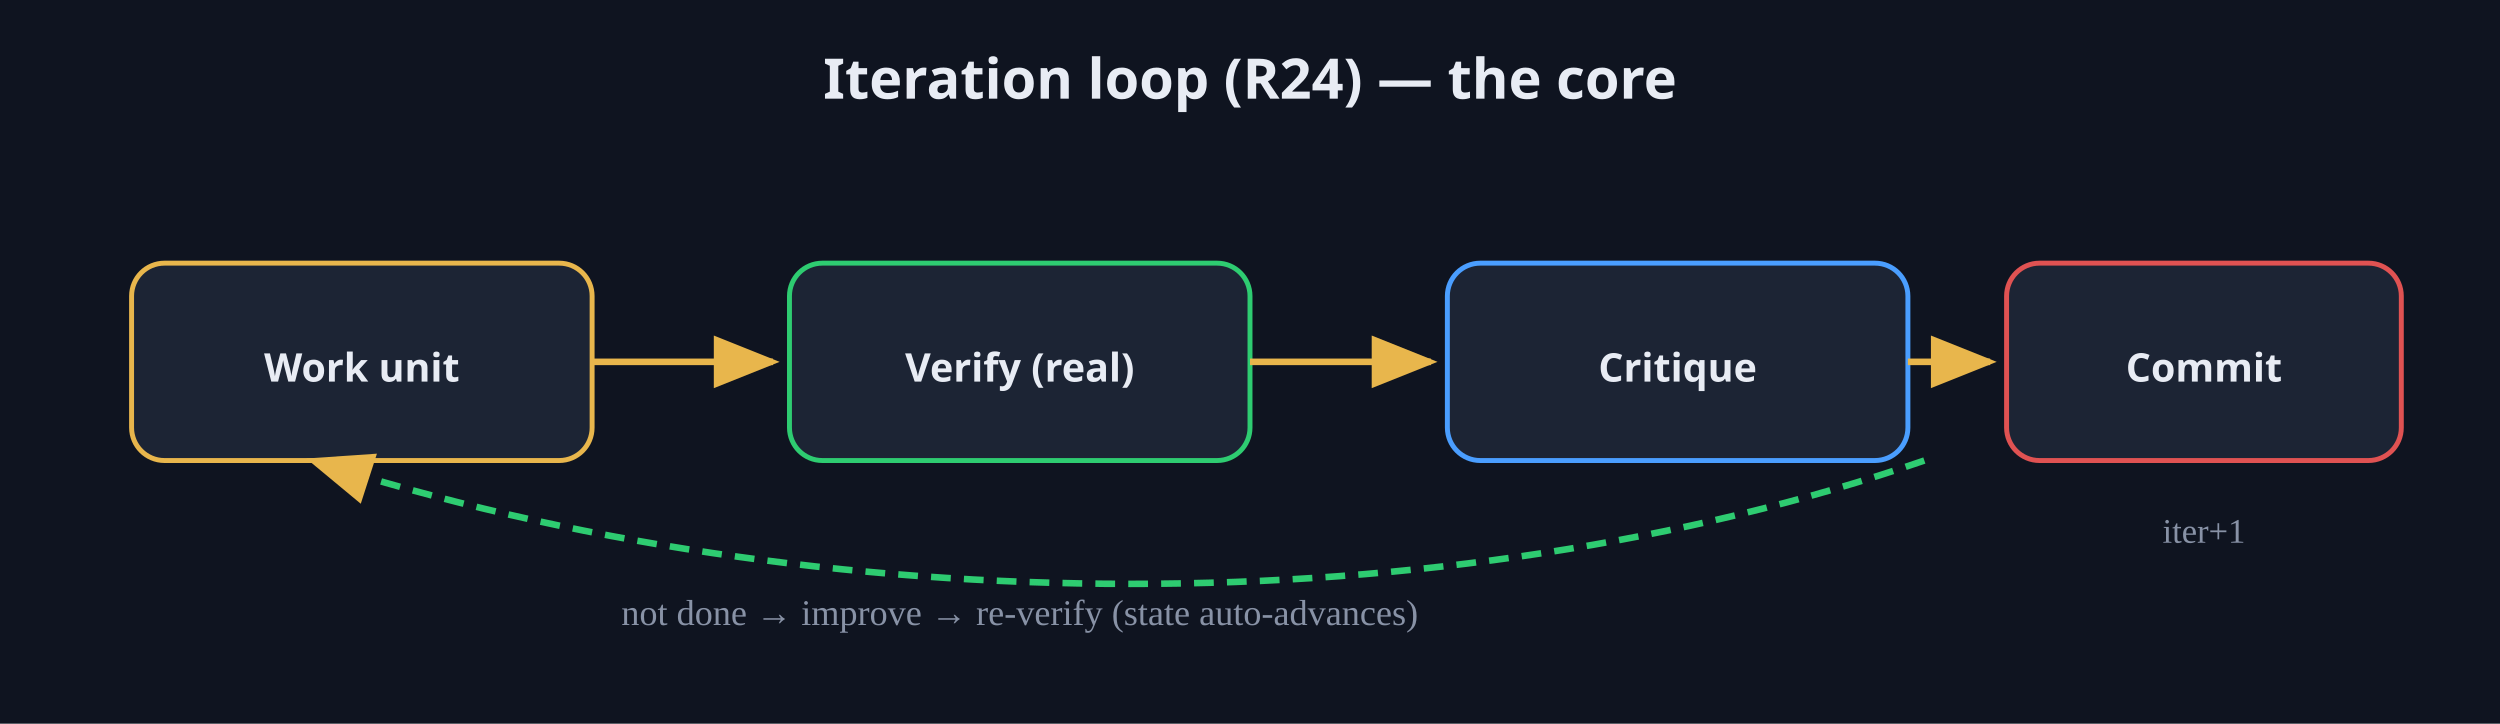
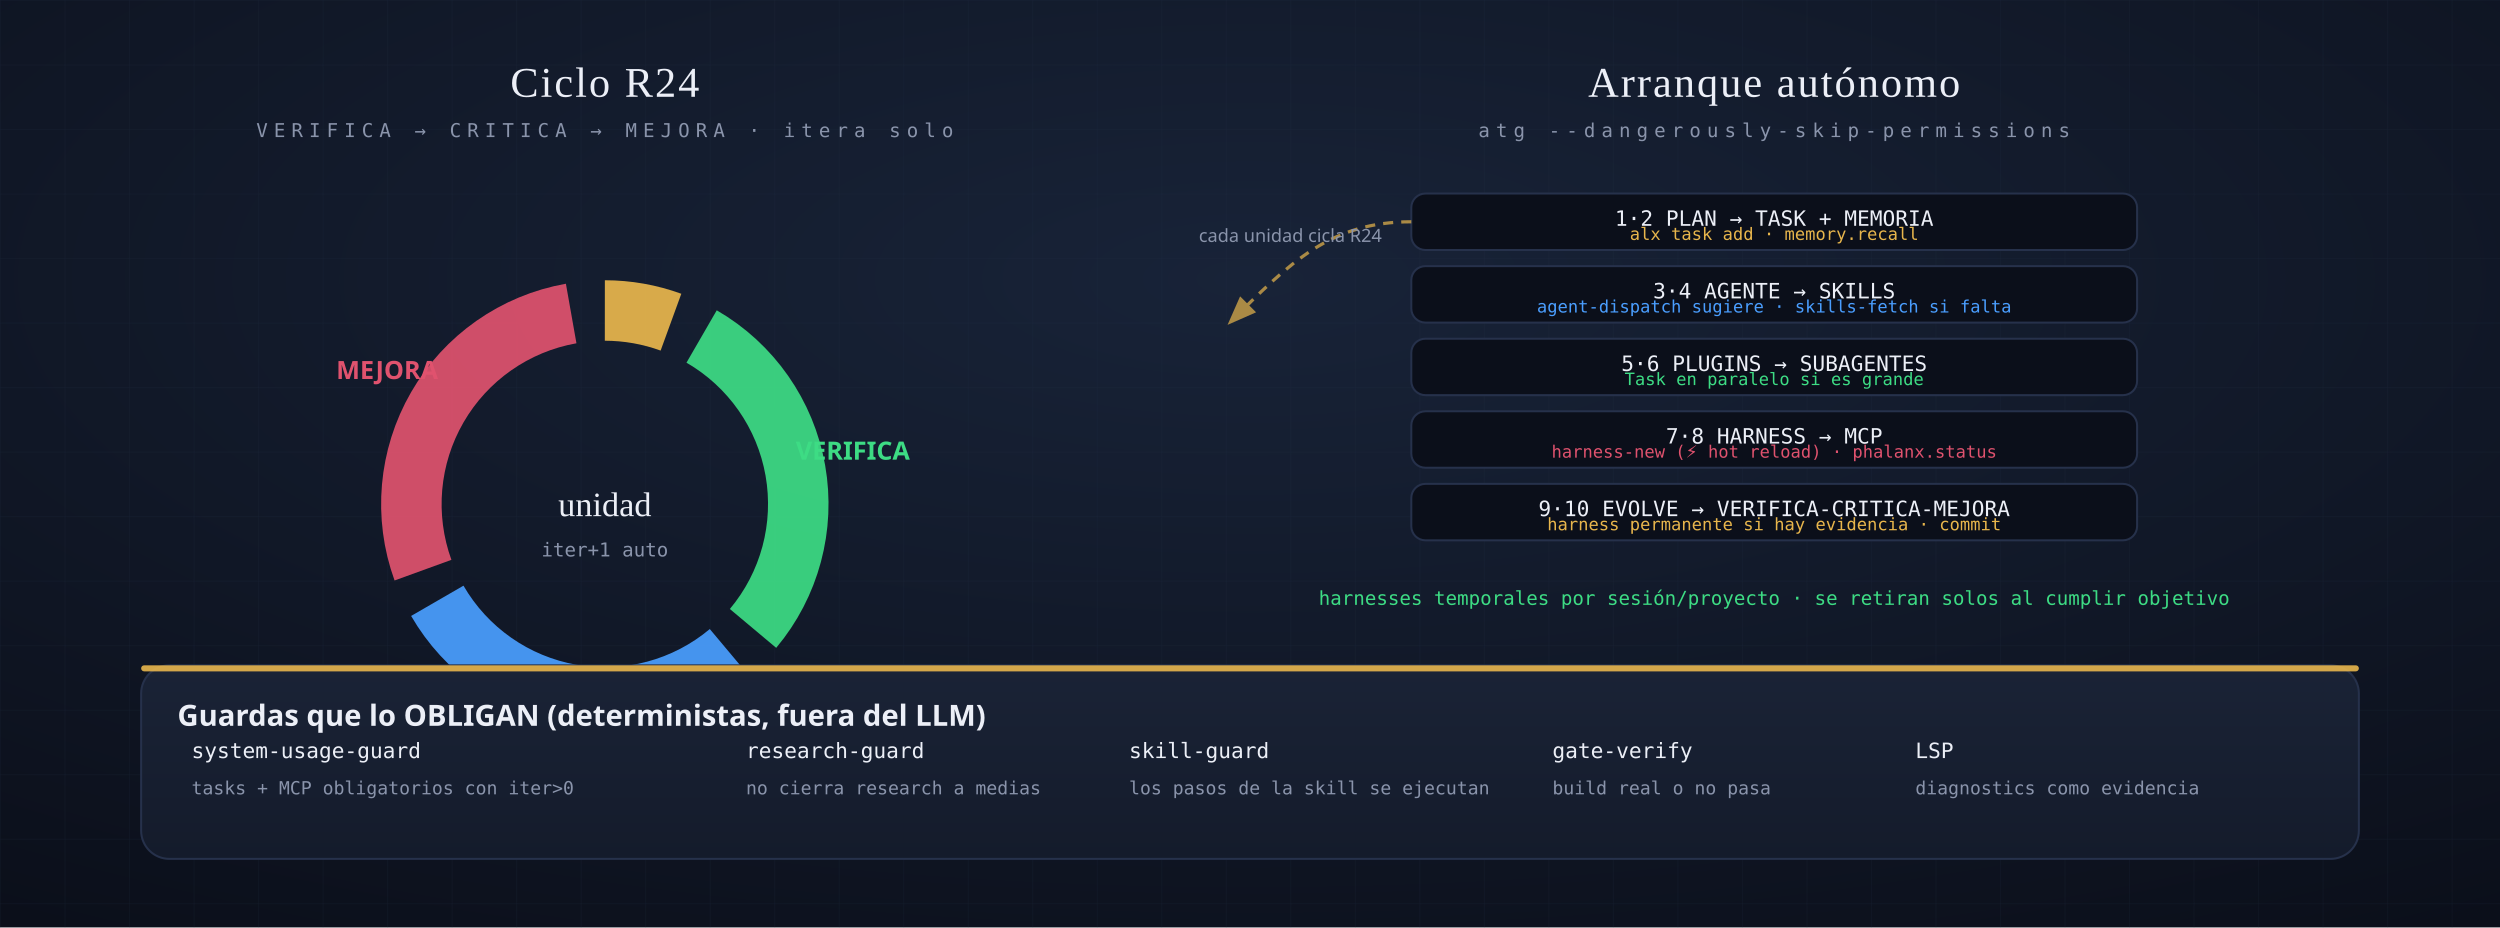
- <svg xmlns="http://www.w3.org/2000/svg" width="760" height="220" viewBox="0 0 760 220">
-   <rect width="760" height="220" fill="#0f1420" />
-   <text x="380" y="30" text-anchor="middle" font-family="sans-serif" font-size="17" font-weight="bold" fill="#e8ecf4">Iteration loop (R24) — the core</text>
-   <g font-family="sans-serif" font-size="12" font-weight="bold">
-     <rect x="40" y="80" width="140" height="60" rx="10" fill="#1c2434" stroke="#e8b64c" stroke-width="1.5" />
-     <text x="110" y="116" text-anchor="middle" fill="#e8ecf4">Work unit</text>
-     <rect x="240" y="80" width="140" height="60" rx="10" fill="#1c2434" stroke="#2ecc71" stroke-width="1.5" />
-     <text x="310" y="116" text-anchor="middle" fill="#e8ecf4">Verify (real)</text>
-     <rect x="440" y="80" width="140" height="60" rx="10" fill="#1c2434" stroke="#4a9eff" stroke-width="1.5" />
-     <text x="510" y="116" text-anchor="middle" fill="#e8ecf4">Critique</text>
-     <rect x="610" y="80" width="120" height="60" rx="10" fill="#1c2434" stroke="#e05252" stroke-width="1.5" />
-     <text x="670" y="116" text-anchor="middle" fill="#e8ecf4">Commit</text>
-   </g>
-   <path d="M180 110 L 235 110" stroke="#e8b64c" stroke-width="2" marker-end="url(#a)" />
-   <path d="M380 110 L 435 110" stroke="#e8b64c" stroke-width="2" marker-end="url(#a)" />
-   <path d="M580 110 L 605 110" stroke="#e8b64c" stroke-width="2" marker-end="url(#a)" />
-   <path d="M585 140 C 440 190, 250 190, 95 140" stroke="#2ecc71" stroke-width="2" fill="none" stroke-dasharray="6 4" marker-end="url(#a)" />
-   <text x="310" y="190" text-anchor="middle" font-size="11" fill="#8892a6">not done → improve → re-verify (state auto-advances)</text>
-   <text x="670" y="165" text-anchor="middle" font-size="10.5" fill="#8892a6">iter+1</text>
+ <svg xmlns="http://www.w3.org/2000/svg" width="1240" height="460" viewBox="0 0 1240 460">
  <defs>
-     <marker id="a" markerWidth="10" markerHeight="8" refX="9" refY="4" orient="auto">
-       <path d="M0 0 L10 4 L0 8 Z" fill="#e8b64c" />
+     <radialGradient id="bgGlow" cx="50%" cy="30%" r="85%">
+       <stop offset="0%" stop-color="#182338" />
+       <stop offset="100%" stop-color="#0b0f1a" />
+     </radialGradient>
+     <linearGradient id="pgrad" x1="0" y1="0" x2="0" y2="1">
+       <stop offset="0%" stop-color="#1a2336" />
+       <stop offset="100%" stop-color="#141b2b" />
+     </linearGradient>
+     <linearGradient id="gold" x1="0" y1="0" x2="0" y2="1">
+       <stop offset="0%" stop-color="#f5d78e" />
+       <stop offset="100%" stop-color="#e8b64c" />
+     </linearGradient>
+     <filter id="glow" x="-60%" y="-60%" width="220%" height="220%">
+       <feGaussianBlur stdDeviation="5" result="b" />
+       <feMerge>
+         <feMergeNode in="b" />
+         <feMergeNode in="SourceGraphic" />
+       </feMerge>
+     </filter>
+     <pattern id="grid" width="32" height="32" patternUnits="userSpaceOnUse">
+       <path d="M32 0 L0 0 0 32" fill="none" stroke="#26314b" stroke-width="0.4" opacity="0.35" />
+     </pattern>
+     <marker id="arr" markerWidth="9" markerHeight="7" refX="8" refY="3.5" orient="auto">
+       <path d="M0 0 L9 3.5 L0 7 Z" fill="#e8b64c" />
+     </marker>
+     <marker id="arrg" markerWidth="9" markerHeight="7" refX="8" refY="3.5" orient="auto">
+       <path d="M0 0 L9 3.5 L0 7 Z" fill="#3ddc84" />
    </marker>
  </defs>
+   <rect width="1240" height="460" fill="url(#bgGlow)" />
+   <rect width="1240" height="460" fill="url(#grid)" />
+   <text x="300" y="48" text-anchor="middle" font-family="Georgia, 'Times New Roman', serif" font-size="21" fill="#eceff7" letter-spacing="1">Ciclo R24</text>
+   <text x="300" y="68" text-anchor="middle" font-family="'JetBrains Mono', 'Fira Code', monospace" font-size="9.5" fill="#8a94ab" letter-spacing="3">VERIFICA → CRITICA → MEJORA · itera solo</text>
+   <path d="M348.0 166.9 A96 96 0 0 1 373.5 311.7" stroke="#3ddc84" stroke-width="30" fill="none" stroke-linecap="butt" opacity="0.92" />
+   <text x="423" y="228" text-anchor="middle" font-family="'Segoe UI', system-ui, sans-serif" font-size="12.5" font-weight="600" fill="#3ddc84">VERIFICA</text>
+   <path d="M361.7 323.5 A96 96 0 0 1 216.9 298.0" stroke="#4a9eff" stroke-width="30" fill="none" stroke-linecap="butt" opacity="0.92" />
+   <text x="278" y="373" text-anchor="middle" font-family="'Segoe UI', system-ui, sans-serif" font-size="12.5" font-weight="600" fill="#4a9eff">CRITICA</text>
+   <path d="M209.8 282.8 A96 96 0 0 1 283.3 155.5" stroke="#e0526e" stroke-width="30" fill="none" stroke-linecap="butt" opacity="0.92" />
+   <text x="192" y="188" text-anchor="middle" font-family="'Segoe UI', system-ui, sans-serif" font-size="12.5" font-weight="600" fill="#e0526e">MEJORA</text>
+   <path d="M300.0 154.0 A96 96 0 0 1 332.8 159.8" stroke="#e8b64c" stroke-width="30" fill="none" stroke-linecap="butt" opacity="0.92" />
+   <text x="300" y="256" text-anchor="middle" font-family="Georgia, 'Times New Roman', serif" font-size="17" fill="#eceff7">unidad</text>
+   <text x="300" y="276" text-anchor="middle" font-family="'JetBrains Mono', 'Fira Code', monospace" font-size="9.5" fill="#8a94ab">iter+1 auto</text>
+   <text x="300" y="404" text-anchor="middle" font-family="'JetBrains Mono', 'Fira Code', monospace" font-size="9.5" fill="#e8b64c">state.toml por sesión · auto-iterate en cada commit</text>
+   <text x="880" y="48" text-anchor="middle" font-family="Georgia, 'Times New Roman', serif" font-size="21" fill="#eceff7" letter-spacing="1">Arranque autónomo</text>
+   <text x="880" y="68" text-anchor="middle" font-family="'JetBrains Mono', 'Fira Code', monospace" font-size="9.5" fill="#8a94ab" letter-spacing="3">atg --dangerously-skip-permissions</text>
+   <g>
+     <rect x="700" y="96" width="360" height="28" rx="7" fill="#0b0f1a" stroke="#26314b" stroke-width="1" />
+     <text x="880.0" y="112" text-anchor="middle" font-family="'JetBrains Mono', 'Fira Code', monospace" font-size="10.5" fill="#eceff7">1·2 PLAN → TASK + MEMORIA</text>
+     <text x="880.0" y="119" text-anchor="middle" font-family="'JetBrains Mono', 'Fira Code', monospace" font-size="8.5" fill="#e8b64c">alx task add · memory.recall</text>
+     <rect x="700" y="132" width="360" height="28" rx="7" fill="#0b0f1a" stroke="#26314b" stroke-width="1" />
+     <text x="880.0" y="148" text-anchor="middle" font-family="'JetBrains Mono', 'Fira Code', monospace" font-size="10.5" fill="#eceff7">3·4 AGENTE → SKILLS</text>
+     <text x="880.0" y="155" text-anchor="middle" font-family="'JetBrains Mono', 'Fira Code', monospace" font-size="8.5" fill="#4a9eff">agent-dispatch sugiere · skills-fetch si falta</text>
+     <rect x="700" y="168" width="360" height="28" rx="7" fill="#0b0f1a" stroke="#26314b" stroke-width="1" />
+     <text x="880.0" y="184" text-anchor="middle" font-family="'JetBrains Mono', 'Fira Code', monospace" font-size="10.5" fill="#eceff7">5·6 PLUGINS → SUBAGENTES</text>
+     <text x="880.0" y="191" text-anchor="middle" font-family="'JetBrains Mono', 'Fira Code', monospace" font-size="8.5" fill="#3ddc84">Task en paralelo si es grande</text>
+     <rect x="700" y="204" width="360" height="28" rx="7" fill="#0b0f1a" stroke="#26314b" stroke-width="1" />
+     <text x="880.0" y="220" text-anchor="middle" font-family="'JetBrains Mono', 'Fira Code', monospace" font-size="10.5" fill="#eceff7">7·8 HARNESS → MCP</text>
+     <text x="880.0" y="227" text-anchor="middle" font-family="'JetBrains Mono', 'Fira Code', monospace" font-size="8.5" fill="#e0526e">harness-new (⚡ hot reload) · phalanx.status</text>
+     <rect x="700" y="240" width="360" height="28" rx="7" fill="#0b0f1a" stroke="#26314b" stroke-width="1" />
+     <text x="880.0" y="256" text-anchor="middle" font-family="'JetBrains Mono', 'Fira Code', monospace" font-size="10.5" fill="#eceff7">9·10 EVOLVE → VERIFICA-CRITICA-MEJORA</text>
+     <text x="880.0" y="263" text-anchor="middle" font-family="'JetBrains Mono', 'Fira Code', monospace" font-size="8.5" fill="#e8b64c">harness permanente si hay evidencia · commit</text>
+   </g>
+   <path d="M700 110 C 660 110, 640 130, 610 160" stroke="#e8b64c" stroke-width="1.6" fill="none" stroke-dasharray="5 4" marker-end="url(#arr)" opacity="0.7" />
+   <text x="640" y="120" text-anchor="middle" font-family="'Segoe UI', system-ui, sans-serif" font-size="9" fill="#8a94ab">cada unidad cicla R24</text>
+   <text x="880" y="300" text-anchor="middle" font-family="'JetBrains Mono', 'Fira Code', monospace" font-size="9.5" fill="#3ddc84">harnesses temporales por sesión/proyecto · se retiran solos al cumplir objetivo</text>
+   <rect x="70" y="330" width="1100" height="96" rx="14" fill="url(#pgrad)" stroke="#26314b" stroke-width="1" />
+   <rect x="70" y="330" width="1100" height="3" rx="1.5" fill="#e8b64c" opacity="0.9" />
+   <text x="88" y="360" font-family="'Segoe UI', system-ui, sans-serif" font-size="14.5" font-weight="600" fill="#eceff7">Guardas que lo OBLIGAN (deterministas, fuera del LLM)</text>
+   <g font-family="'JetBrains Mono', 'Fira Code', monospace" font-size="10.5" fill="#eceff7">
+     <text x="95" y="376">system-usage-guard</text>
+     <text x="95" y="394" fill="#8a94ab" font-size="9">tasks + MCP obligatorios con iter&gt;0</text>
+     <text x="370" y="376">research-guard</text>
+     <text x="370" y="394" fill="#8a94ab" font-size="9">no cierra research a medias</text>
+     <text x="560" y="376">skill-guard</text>
+     <text x="560" y="394" fill="#8a94ab" font-size="9">los pasos de la skill se ejecutan</text>
+     <text x="770" y="376">gate-verify</text>
+     <text x="770" y="394" fill="#8a94ab" font-size="9">build real o no pasa</text>
+     <text x="950" y="376">LSP</text>
+     <text x="950" y="394" fill="#8a94ab" font-size="9">diagnostics como evidencia</text>
+   </g>
</svg>
